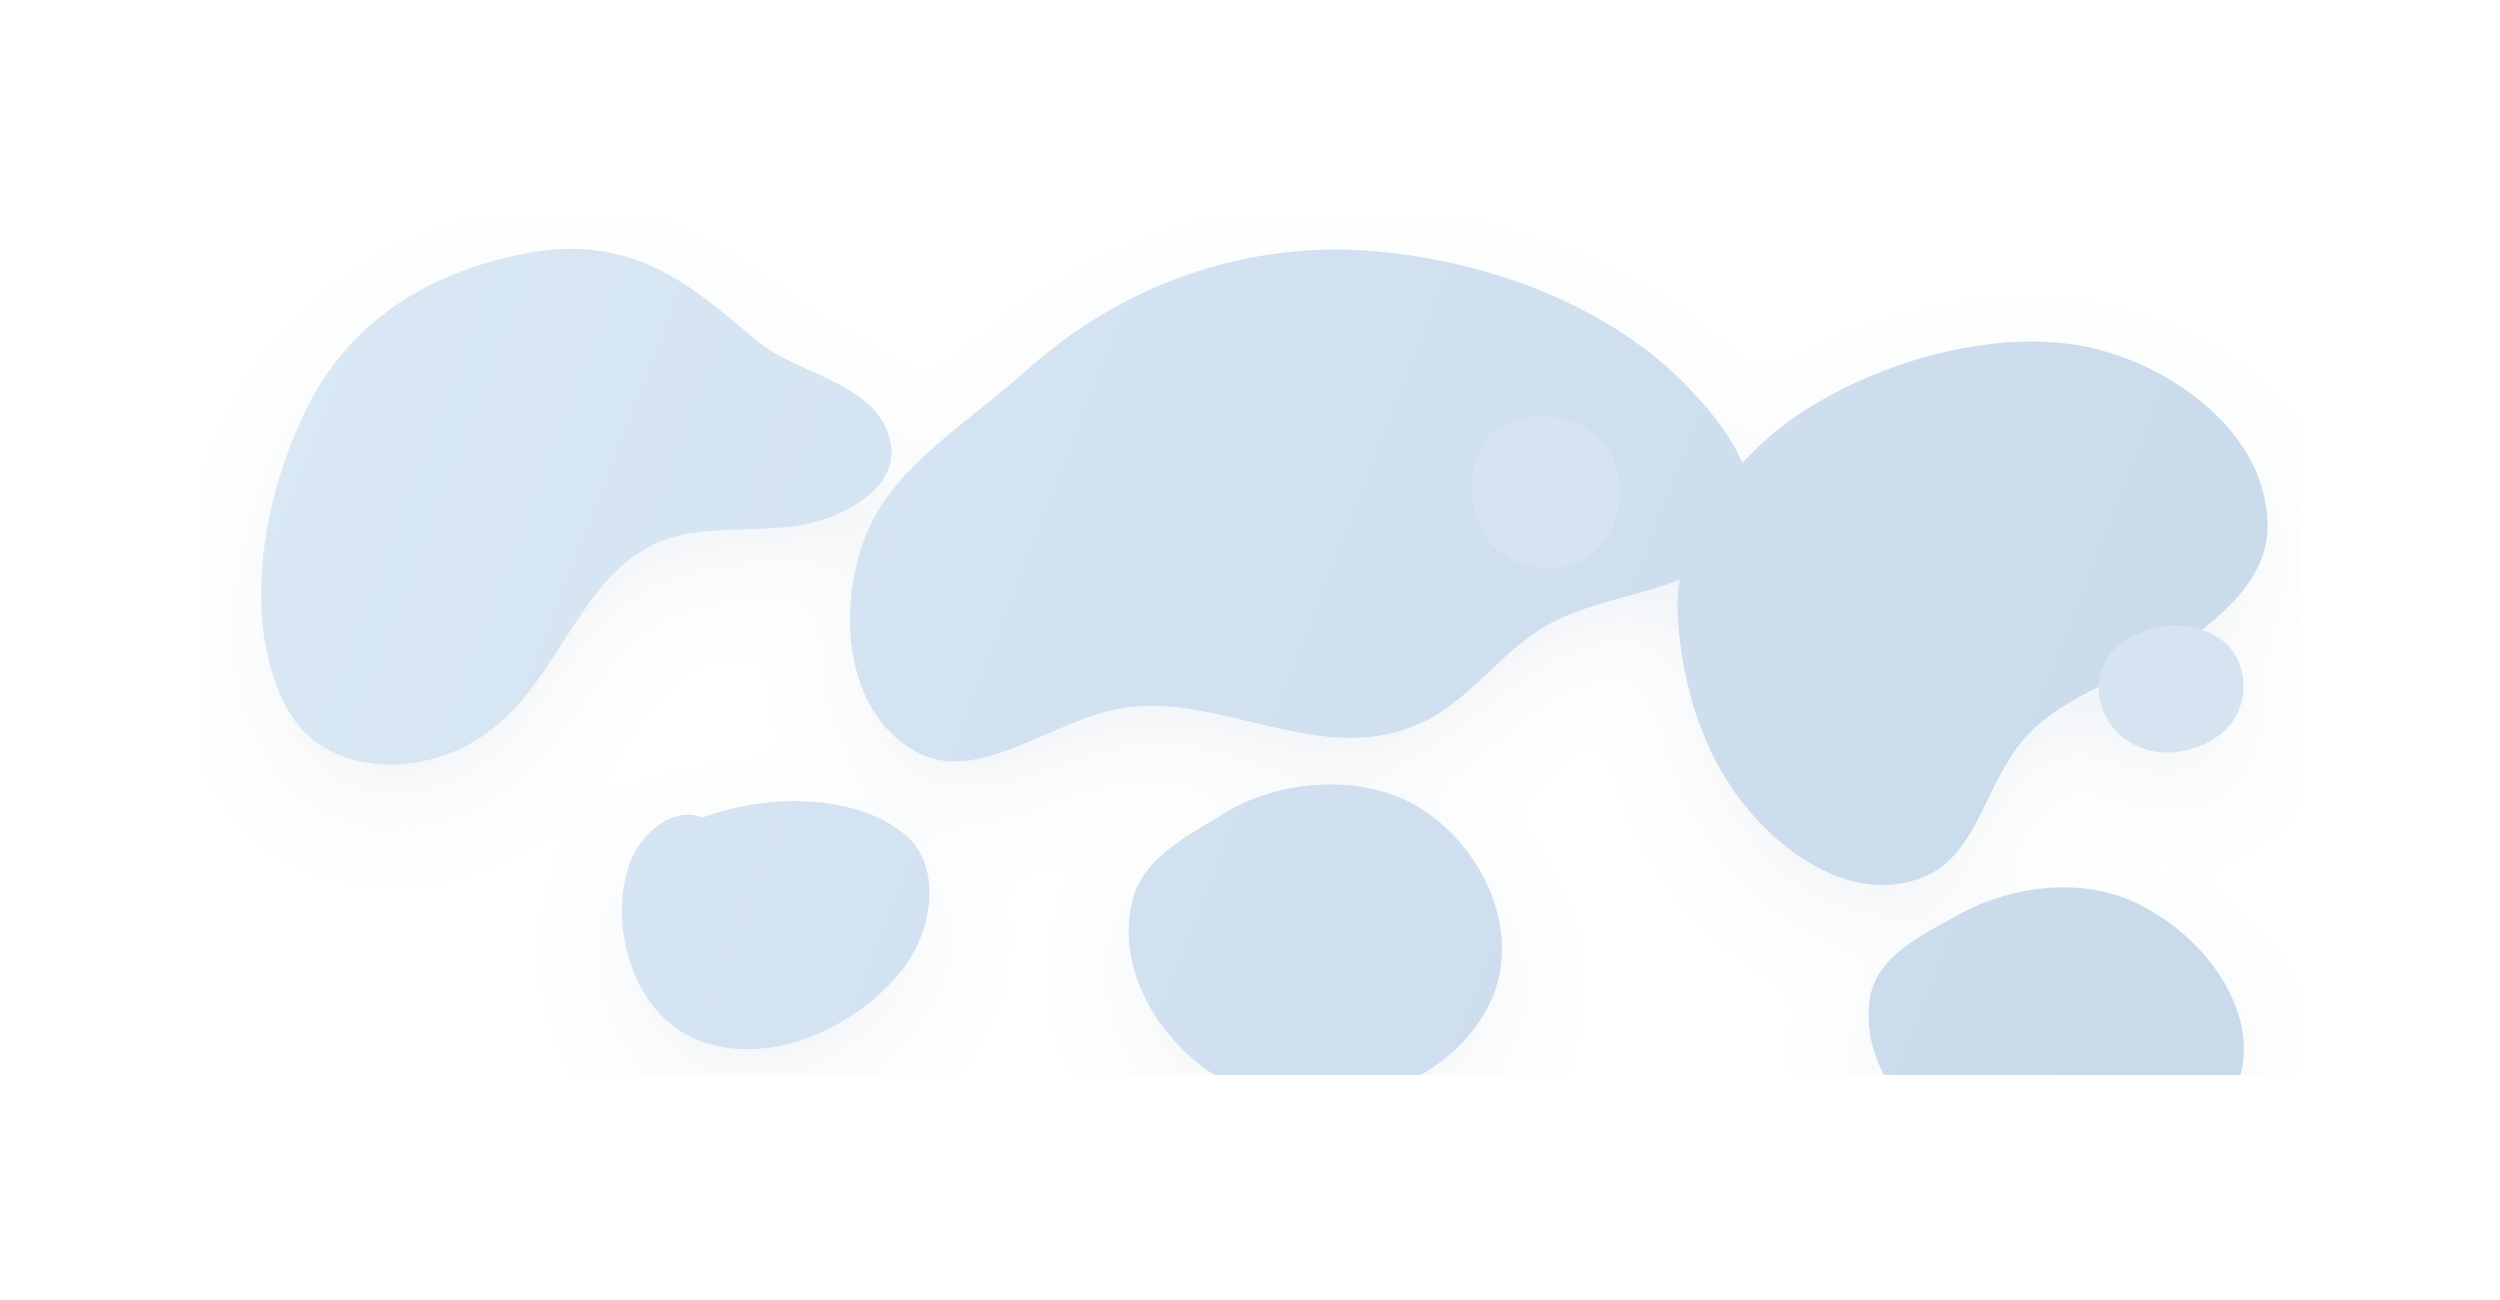
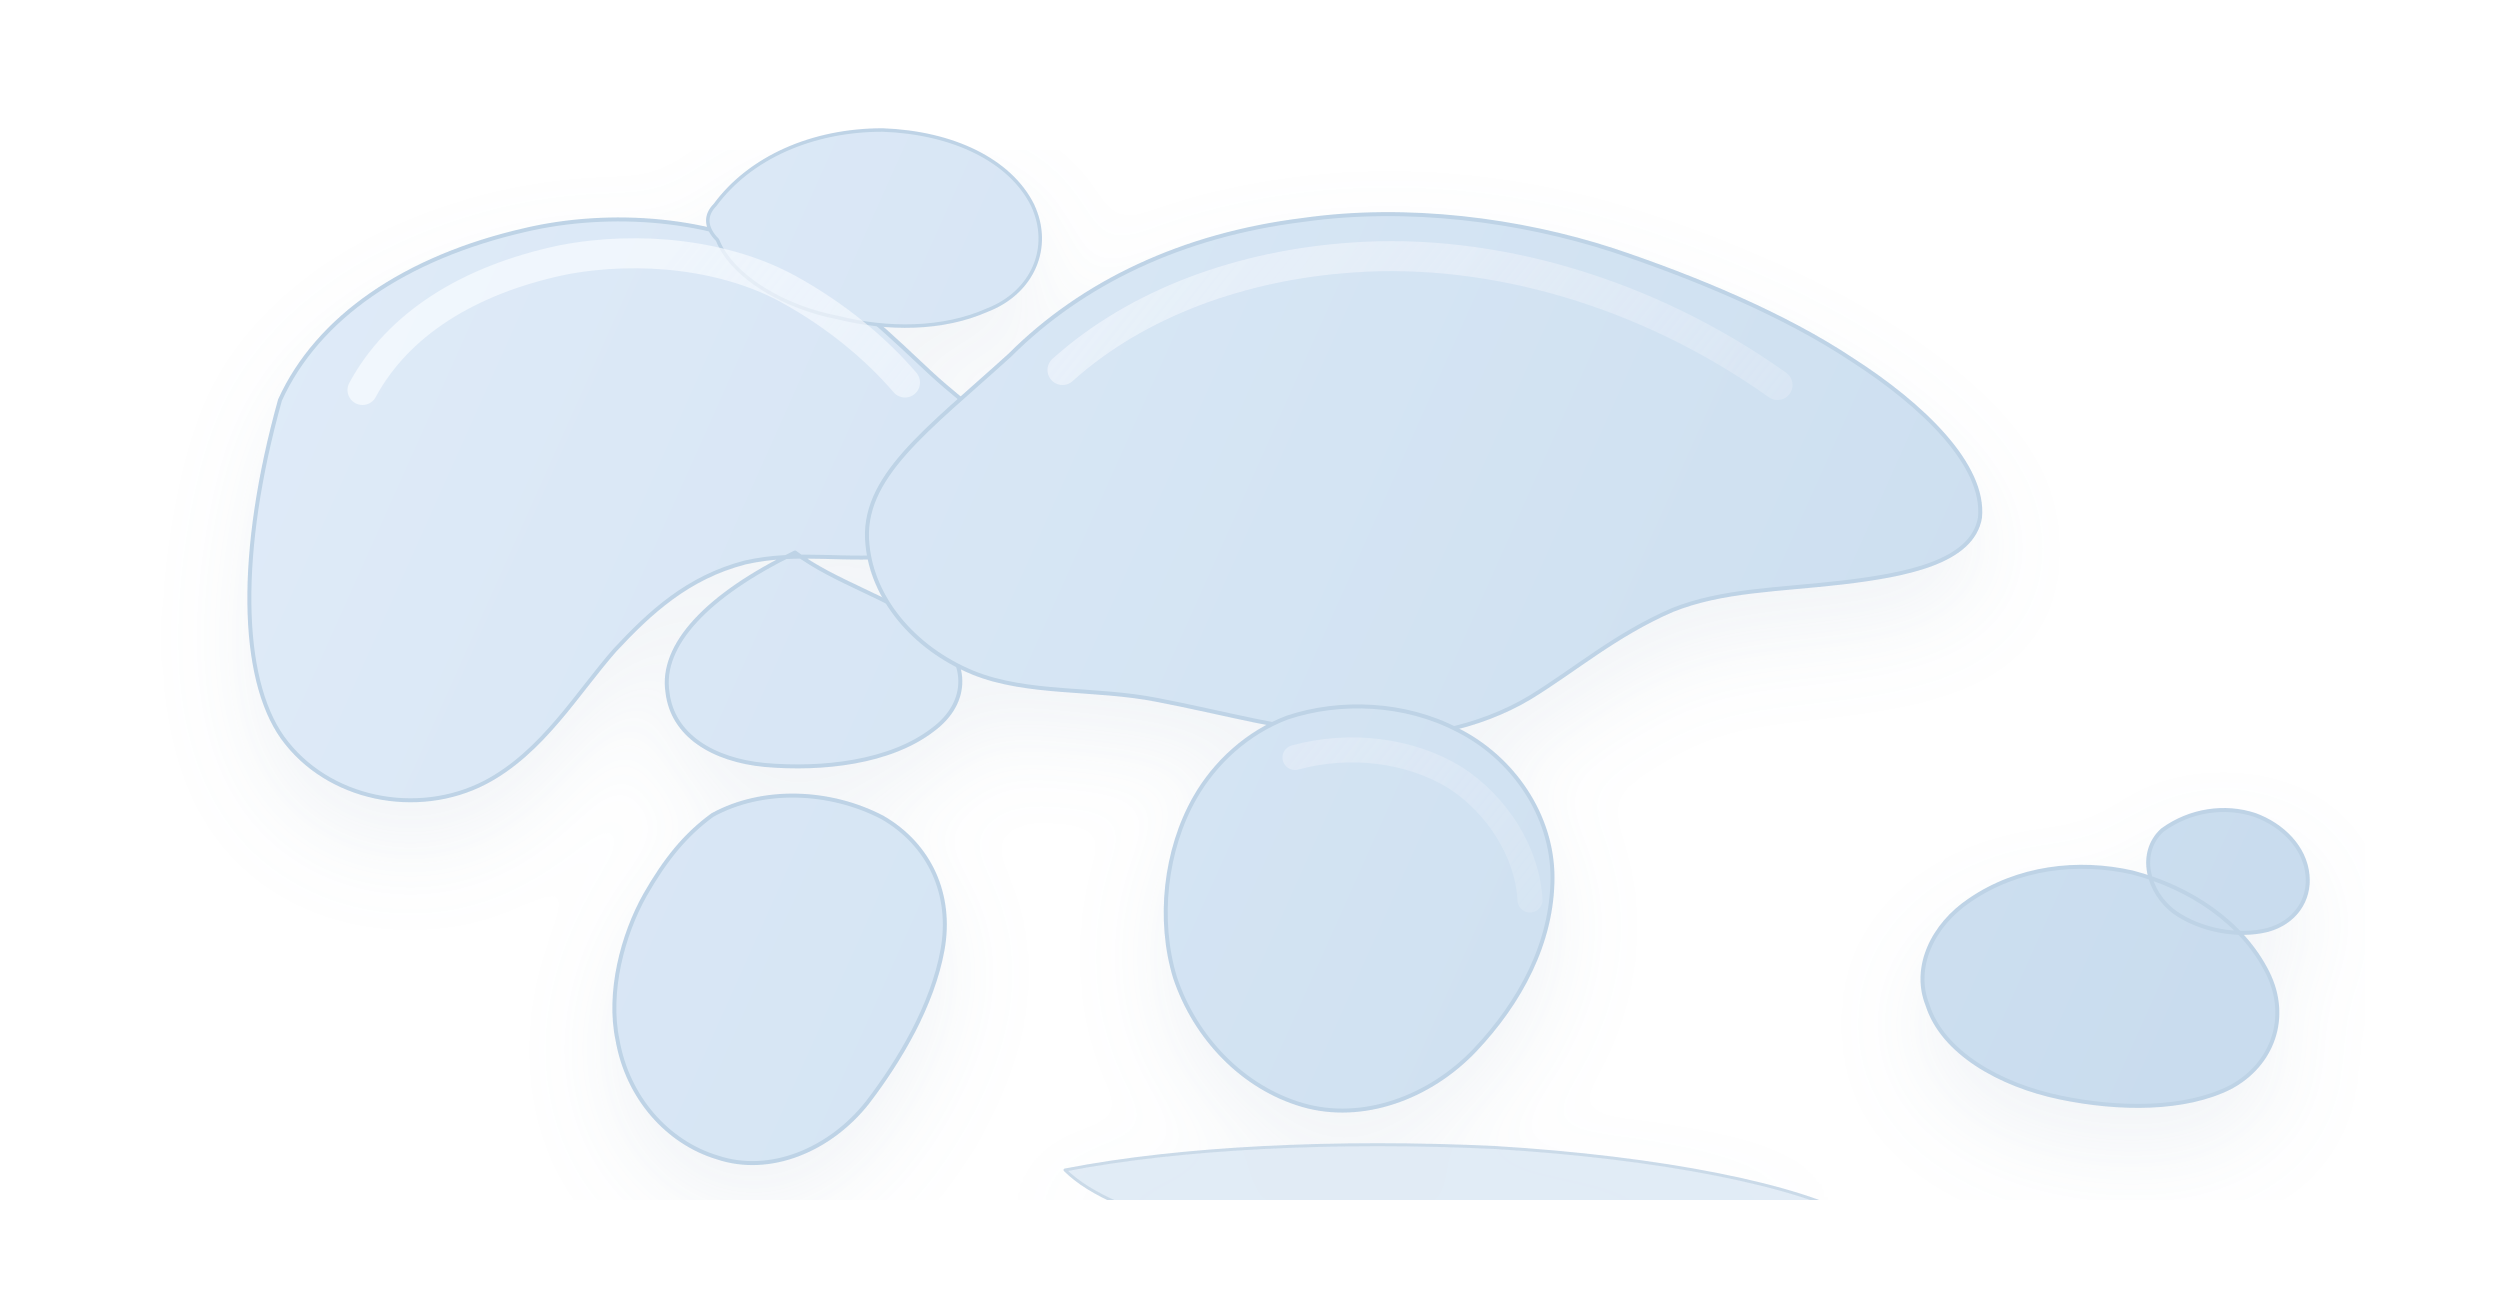
<svg xmlns="http://www.w3.org/2000/svg" viewBox="0 0 1000 520" fill="none">
  <defs>
-     <linearGradient id="continent" x1="122" y1="108" x2="864" y2="396" gradientUnits="userSpaceOnUse">
-       <stop stop-color="#D8E7F5" />
-       <stop offset="1" stop-color="#C7D9EA" />
+     <linearGradient id="continent-fill" x1="120" y1="92" x2="876" y2="430" gradientUnits="userSpaceOnUse">
+       <stop stop-color="#DEEBF8" />
+       <stop offset="1" stop-color="#C8DBEE" />
    </linearGradient>
-     <filter id="soft" x="80" y="70" width="840" height="360" filterUnits="userSpaceOnUse" color-interpolation-filters="sRGB">
-       <feDropShadow dx="0" dy="16" stdDeviation="18" flood-color="#94A3B8" flood-opacity=".12" />
+     <linearGradient id="continent-highlight" x1="274" y1="96" x2="702" y2="432" gradientUnits="userSpaceOnUse">
+       <stop stop-color="#F8FBFF" stop-opacity=".7" />
+       <stop offset="1" stop-color="#FFFFFF" stop-opacity="0" />
+     </linearGradient>
+     <filter id="soft-shadow" x="56" y="42" width="890" height="438" filterUnits="userSpaceOnUse" color-interpolation-filters="sRGB">
+       <feDropShadow dx="0" dy="18" stdDeviation="18" flood-color="#94A3B8" flood-opacity=".12" />
    </filter>
  </defs>
-   <g filter="url(#soft)" opacity=".96">
-     <path d="M126 157C143 128 170 110 207 102C256 91 281 119 305 138C321 150 351 154 356 176C360 192 344 203 329 208C306 215 281 208 261 218C231 233 223 273 195 293C171 311 133 311 117 287C96 254 103 199 126 157Z" fill="url(#continent)" />
-     <path d="M281 327C308 317 342 318 361 333C377 345 374 372 360 389C341 412 307 427 279 416C249 404 242 360 255 339C261 330 271 323 281 327Z" fill="url(#continent)" />
-     <path d="M413 146C452 112 503 95 555 101C601 106 649 125 679 159C692 173 706 194 698 211C687 235 649 236 625 247C600 258 589 282 564 291C525 306 484 275 445 284C419 290 392 312 369 302C339 288 334 246 346 215C357 186 388 169 413 146Z" fill="url(#continent)" />
-     <path d="M487 327C509 312 543 309 566 322C594 338 611 376 594 405C576 436 532 449 500 437C469 426 445 391 453 360C457 345 470 337 487 327Z" fill="url(#continent)" />
-     <path d="M719 166C752 144 799 131 836 139C871 147 906 174 907 209C908 231 888 248 869 260C851 271 828 277 812 293C794 311 792 342 769 351C741 362 711 341 694 317C679 296 672 269 671 244C670 214 693 184 719 166Z" fill="url(#continent)" />
-     <path d="M785 365C808 353 837 351 858 363C886 378 906 410 894 436C880 466 836 475 803 467C771 459 743 430 748 399C751 382 769 374 785 365Z" fill="url(#continent)" />
-     <path d="M599 171C613 164 631 165 641 177C653 190 649 214 635 223C624 230 609 228 599 220C586 210 585 181 599 171Z" fill="#D4E3F1" />
-     <path d="M849 257C862 248 879 248 890 257C900 266 900 284 889 293C877 303 859 304 848 294C836 283 837 265 849 257Z" fill="#D4E3F1" />
+   <g filter="url(#soft-shadow)" opacity=".98">
+     <path id="continent-north-america" d="M112 160C127 127 162 103 210 92C244 84 286 87 316 104C340 118 358 136 372 149C388 164 409 176 407 193C405 211 382 220 362 222C338 225 320 220 298 225C275 231 260 245 246 260C231 277 217 301 194 313C167 327 131 320 113 295C96 271 95 221 112 160ZM318 221C334 233 356 239 372 251C388 264 388 281 373 292C356 305 329 308 306 306C285 304 269 294 267 277C264 258 283 238 318 221Z" fill="url(#continent-fill)" stroke="#BDD2E5" stroke-width="1.6" stroke-linejoin="round" />
+     <path id="continent-greenland" d="M286 82C300 63 325 52 353 52C381 53 404 64 413 82C421 99 413 117 395 124C377 132 355 132 335 127C314 123 293 111 287 96C282 91 282 86 286 82Z" fill="url(#continent-fill)" stroke="#BDD2E5" stroke-width="1.4" stroke-linejoin="round" />
+     <path id="continent-south-america" d="M285 326C305 315 332 316 353 327C372 338 381 358 377 380C373 402 360 424 347 441C332 460 308 470 287 463C267 457 251 439 247 416C243 397 249 374 258 358C266 344 274 334 285 326Z" fill="url(#continent-fill)" stroke="#BDD2E5" stroke-width="1.6" stroke-linejoin="round" />
+     <path id="continent-eurasia" d="M404 142C433 113 473 94 521 88C563 82 608 88 645 100C678 111 714 126 741 144C769 162 794 186 792 207C789 225 762 230 737 233C711 236 689 236 669 244C646 254 630 268 612 279C592 291 565 297 539 294C514 292 489 285 463 280C438 275 411 278 389 269C365 259 349 239 347 218C344 191 371 172 404 142Z" fill="url(#continent-fill)" stroke="#BDD2E5" stroke-width="1.6" stroke-linejoin="round" />
+     <path id="continent-africa" d="M515 287C536 280 562 281 583 292C605 303 621 326 621 351C621 377 608 401 590 420C572 439 545 449 521 442C497 435 478 415 470 391C463 368 466 340 478 319C486 305 499 293 515 287Z" fill="url(#continent-fill)" stroke="#BDD2E5" stroke-width="1.6" stroke-linejoin="round" />
+     <path id="continent-oceania" d="M788 360C807 347 831 344 853 349C876 355 897 369 907 389C916 407 909 426 892 435C874 444 848 444 824 439C800 434 777 421 771 402C765 387 773 370 788 360ZM865 332C876 324 890 322 902 326C913 330 922 339 923 350C924 360 918 369 907 372C895 375 880 372 870 365C859 357 855 341 865 332Z" fill="url(#continent-fill)" stroke="#BDD2E5" stroke-width="1.6" stroke-linejoin="round" />
+     <path id="continent-antarctica" d="M426 468C472 459 535 456 598 459C664 463 720 474 744 488C702 498 636 504 571 502C503 500 446 488 426 468Z" fill="#D8E6F3" fill-opacity=".78" stroke="#C9D9E8" stroke-width="1.2" stroke-linejoin="round" />
+     <path d="M145 156C159 130 187 112 225 104C256 98 291 102 316 116C334 126 350 139 362 153" stroke="url(#continent-highlight)" stroke-width="12" stroke-linecap="round" stroke-linejoin="round" />
+     <path d="M425 148C455 121 497 106 541 103C597 99 659 117 711 154" stroke="url(#continent-highlight)" stroke-width="12" stroke-linecap="round" stroke-linejoin="round" />
+     <path d="M518 303C540 297 564 300 582 311C599 322 611 341 612 360" stroke="url(#continent-highlight)" stroke-width="10" stroke-linecap="round" stroke-linejoin="round" />
  </g>
</svg>
